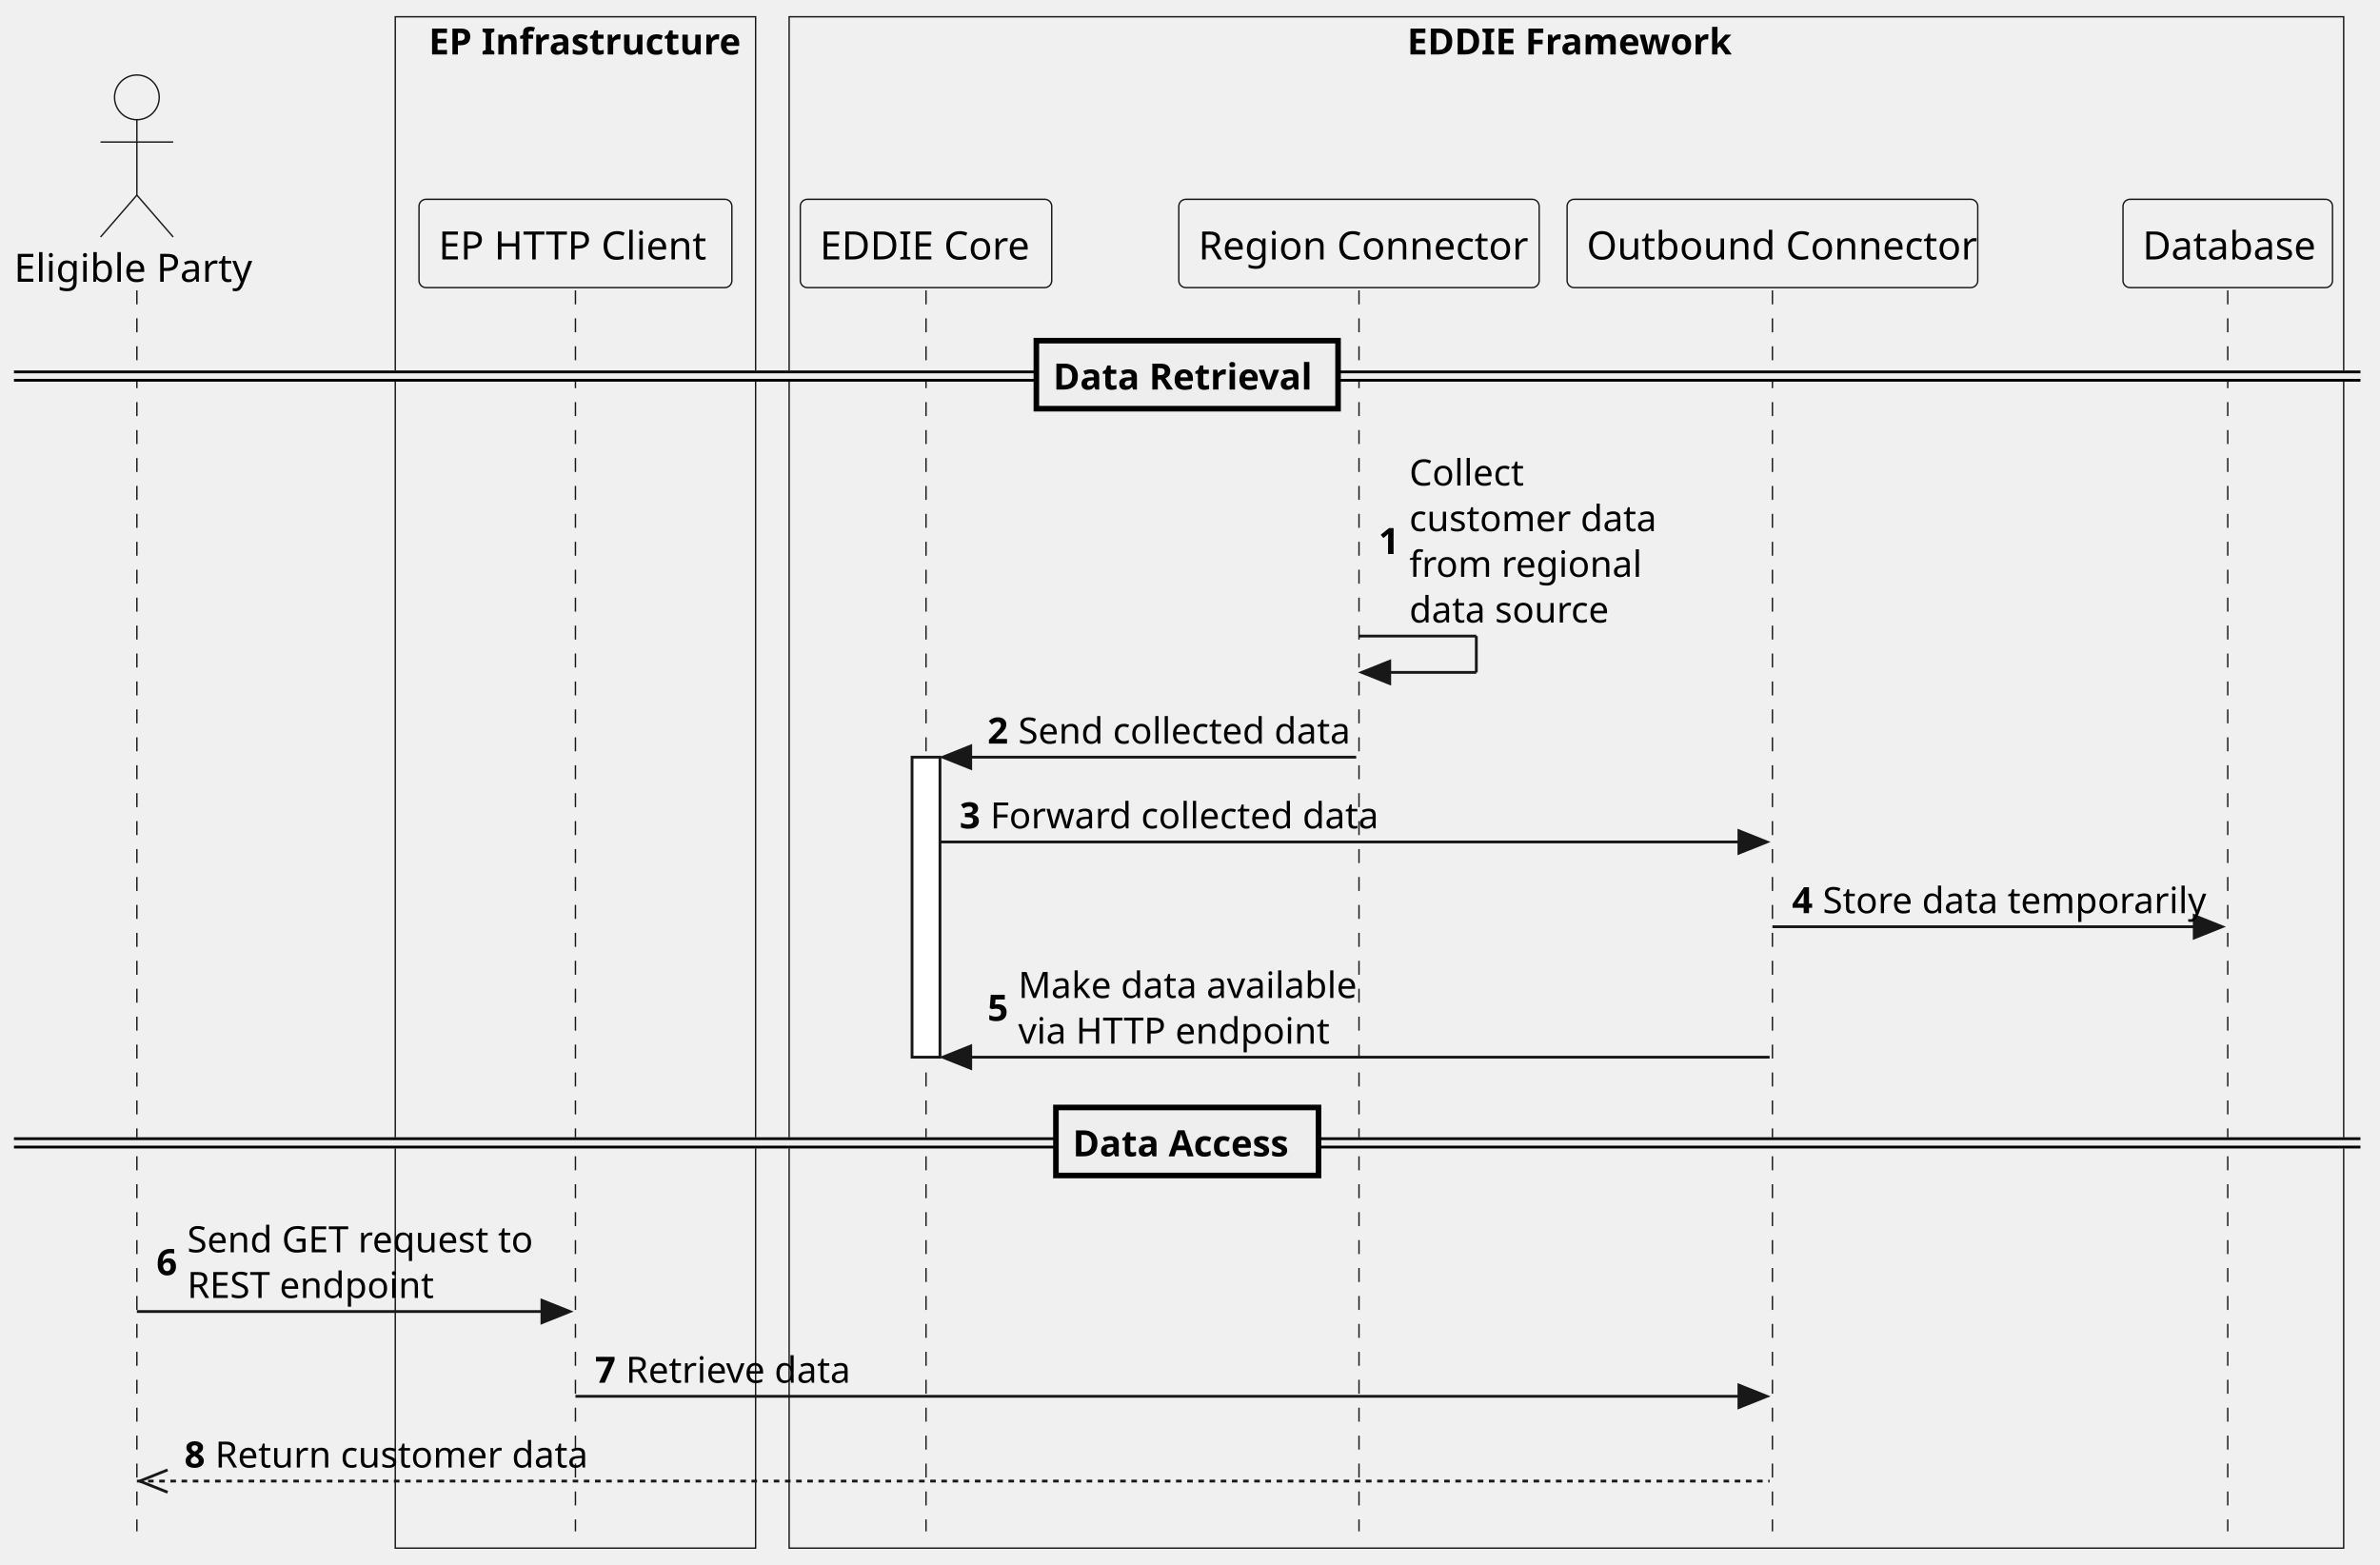
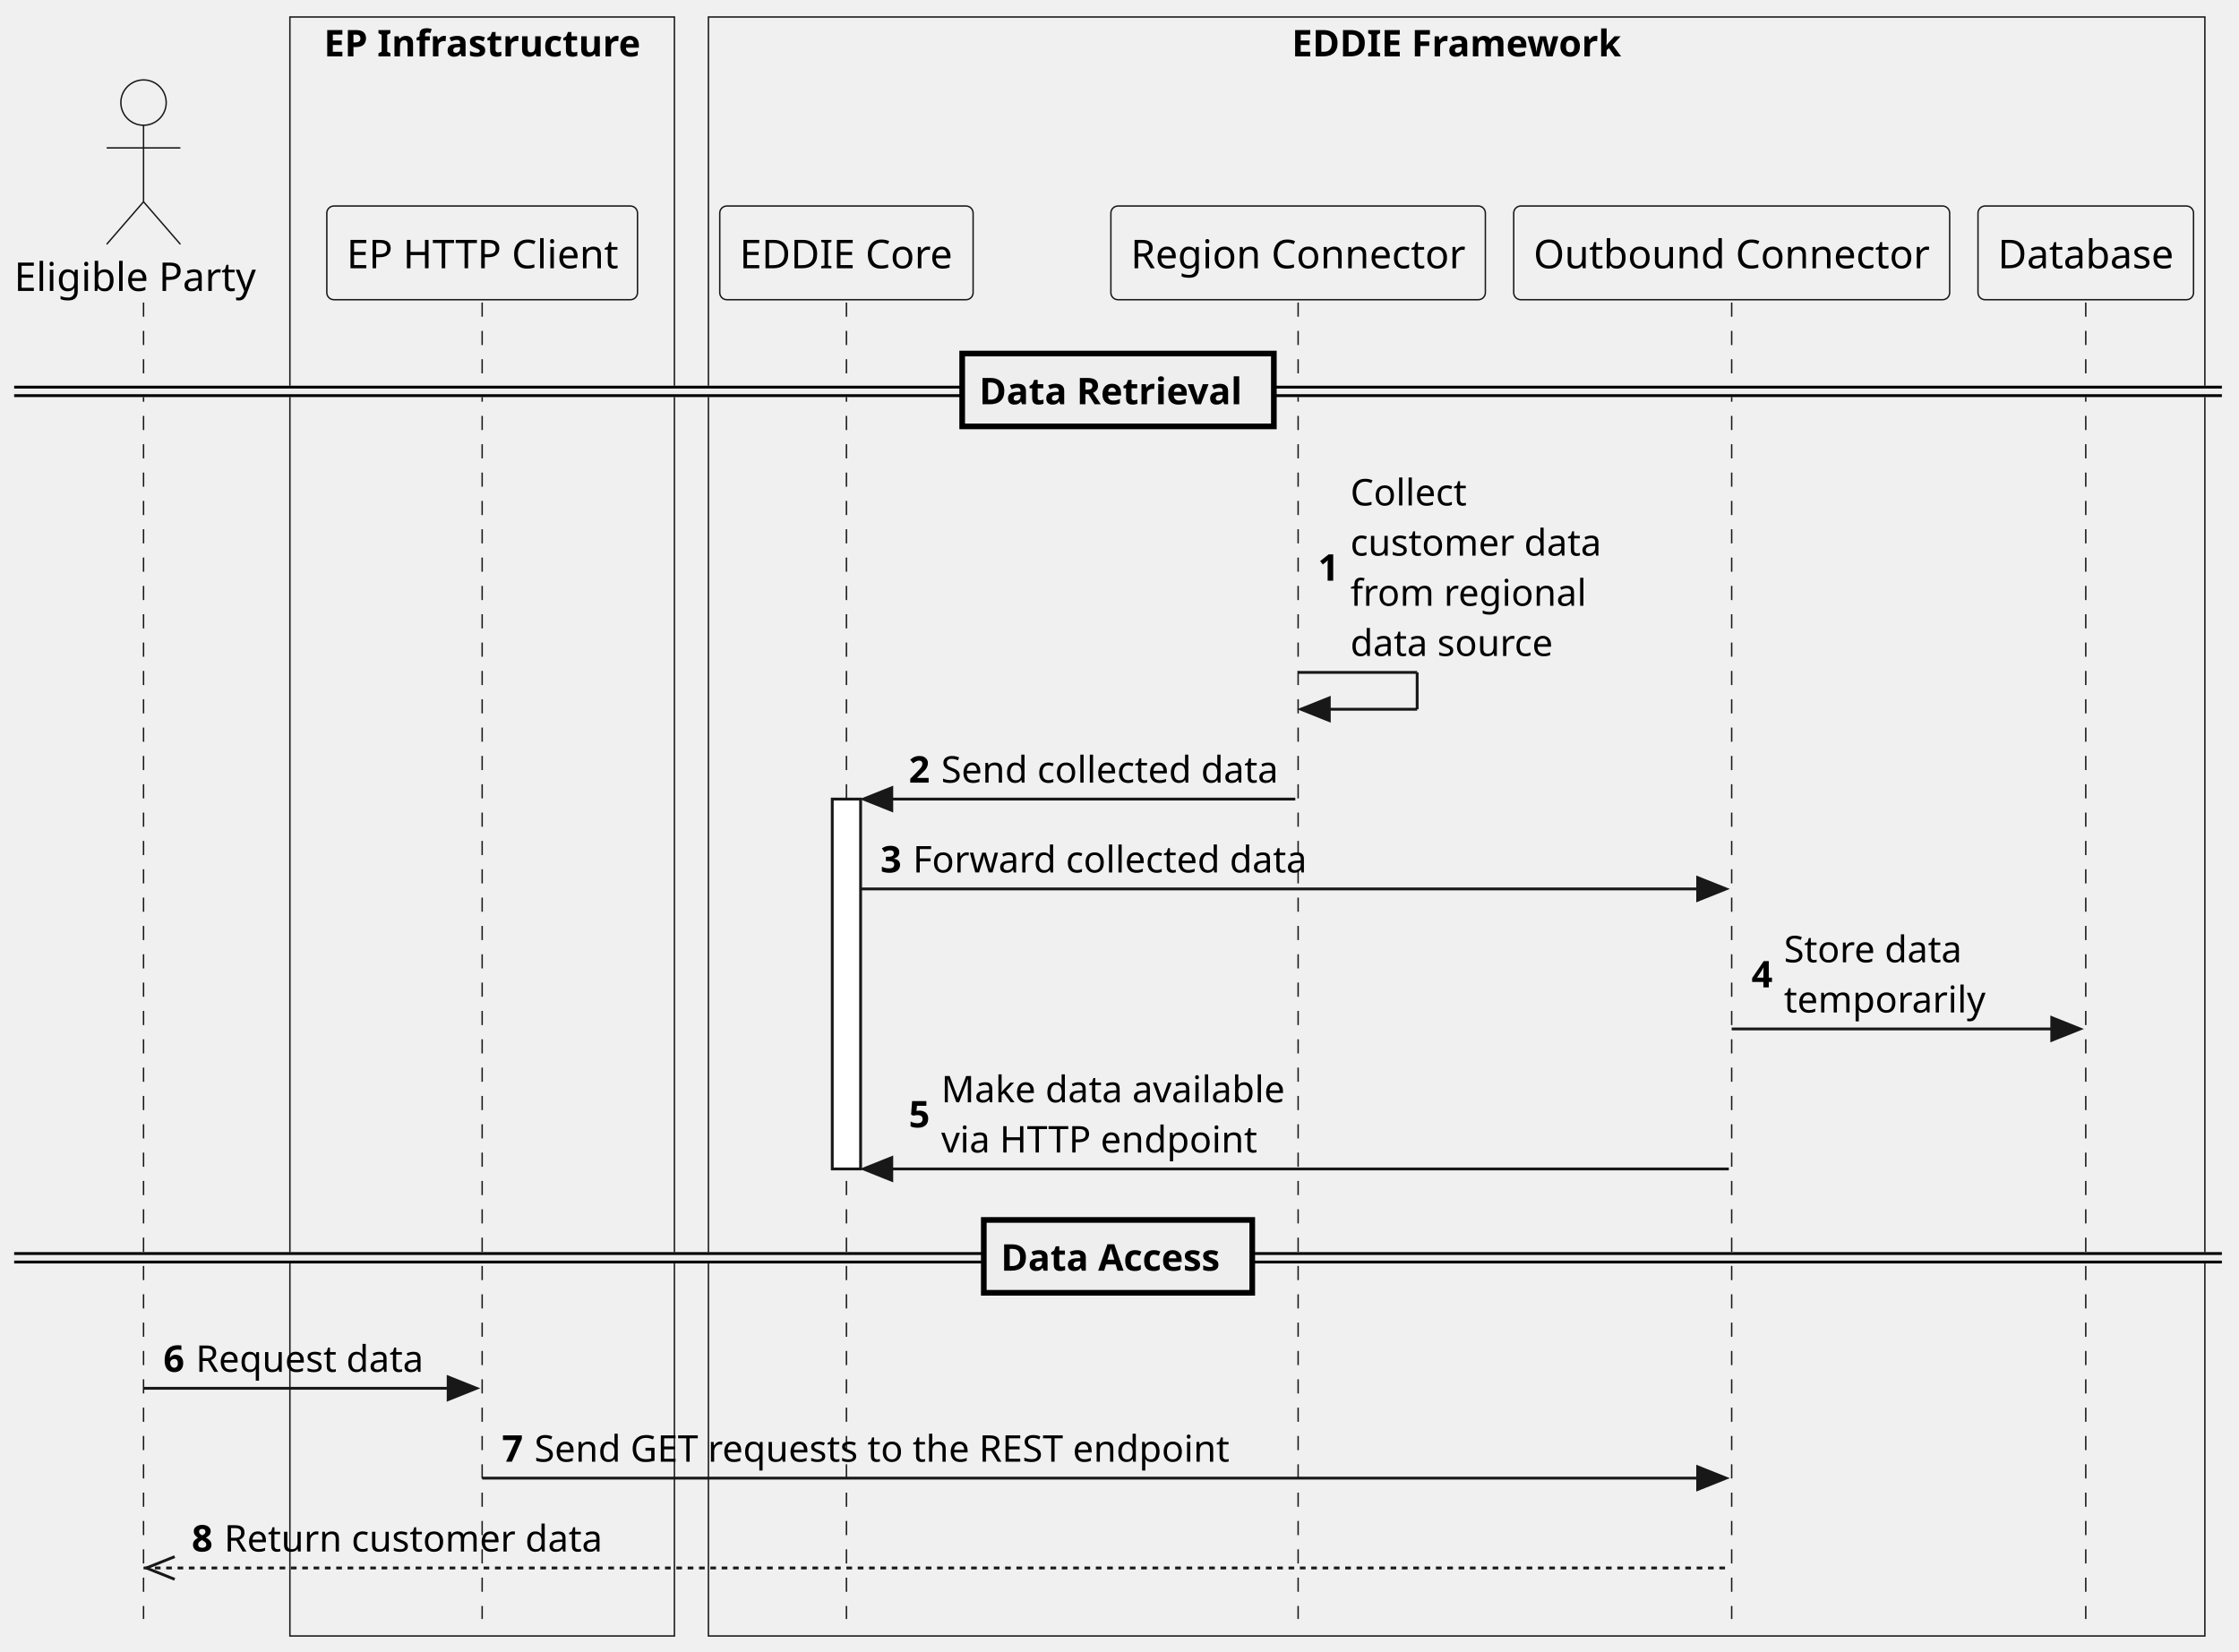
- <svg xmlns="http://www.w3.org/2000/svg" contentStyleType="text/css" height="560px" preserveAspectRatio="none" style="width:852px;height:560px;background:#FFFFFF;" version="1.1" viewBox="0 0 852 560" width="852px" zoomAndPan="magnify">
+ <svg xmlns="http://www.w3.org/2000/svg" contentStyleType="text/css" data-diagram-type="SEQUENCE" height="583px" preserveAspectRatio="none" style="width:790px;height:583px;background:#FFFFFF;" version="1.1" viewBox="0 0 790 583" width="790px" zoomAndPan="magnify">
  <defs />
  <g>
-     <rect fill="none" height="548.234" style="stroke:#181818;stroke-width:0.5;" width="129" x="141.5" y="6" />
-     <text fill="#000000" font-family="sans-serif" font-size="13" font-weight="bold" lengthAdjust="spacing" textLength="105" x="153.5" y="19.495">EP Infrastructure</text>
-     <rect fill="none" height="548.234" style="stroke:#181818;stroke-width:0.5;" width="556.5" x="282.5" y="6" />
-     <text fill="#000000" font-family="sans-serif" font-size="13" font-weight="bold" lengthAdjust="spacing" textLength="114" x="503.75" y="19.495">EDDIE Framework</text>
-     <line style="stroke:#181818;stroke-width:0.5;stroke-dasharray:5.0,5.0;" x1="49" x2="49" y1="103.961" y2="548.234" />
-     <line style="stroke:#181818;stroke-width:0.5;stroke-dasharray:5.0,5.0;" x1="206" x2="206" y1="103.961" y2="548.234" />
-     <line style="stroke:#181818;stroke-width:0.5;stroke-dasharray:5.0,5.0;" x1="331.5" x2="331.5" y1="103.961" y2="548.234" />
-     <rect fill="#FFFFFF" height="107.406" style="stroke:#181818;stroke-width:1.0;" width="10" x="326.5" y="271.07" />
-     <line style="stroke:#181818;stroke-width:0.5;stroke-dasharray:5.0,5.0;" x1="486.5" x2="486.5" y1="103.961" y2="548.234" />
-     <line style="stroke:#181818;stroke-width:0.5;stroke-dasharray:5.0,5.0;" x1="634.5" x2="634.5" y1="103.961" y2="548.234" />
-     <line style="stroke:#181818;stroke-width:0.5;stroke-dasharray:5.0,5.0;" x1="797.5" x2="797.5" y1="103.961" y2="548.234" />
-     <text fill="#000000" font-family="sans-serif" font-size="14" lengthAdjust="spacing" textLength="82" x="5" y="100.885">Eligible Party</text>
-     <ellipse cx="49" cy="34.852" fill="none" rx="8" ry="8" style="stroke:#181818;stroke-width:0.5;" />
-     <path d="M49,42.852 L49,69.852 M36,50.852 L62,50.852 M49,69.852 L36,84.852 M49,69.852 L62,84.852 " fill="none" style="stroke:#181818;stroke-width:0.5;" />
-     <rect fill="none" height="31.609" rx="2.5" ry="2.5" style="stroke:#181818;stroke-width:0.5;" width="112" x="150" y="71.352" />
-     <text fill="#000000" font-family="sans-serif" font-size="14" lengthAdjust="spacing" textLength="98" x="157" y="92.885">EP HTTP Client</text>
-     <rect fill="none" height="31.609" rx="2.5" ry="2.5" style="stroke:#181818;stroke-width:0.5;" width="90" x="286.5" y="71.352" />
-     <text fill="#000000" font-family="sans-serif" font-size="14" lengthAdjust="spacing" textLength="76" x="293.5" y="92.885">EDDIE Core</text>
-     <rect fill="none" height="31.609" rx="2.5" ry="2.5" style="stroke:#181818;stroke-width:0.5;" width="129" x="422" y="71.352" />
-     <text fill="#000000" font-family="sans-serif" font-size="14" lengthAdjust="spacing" textLength="115" x="429" y="92.885">Region Connector</text>
-     <rect fill="none" height="31.609" rx="2.5" ry="2.5" style="stroke:#181818;stroke-width:0.5;" width="147" x="561" y="71.352" />
-     <text fill="#000000" font-family="sans-serif" font-size="14" lengthAdjust="spacing" textLength="133" x="568" y="92.885">Outbound Connector</text>
-     <rect fill="none" height="31.609" rx="2.5" ry="2.5" style="stroke:#181818;stroke-width:0.5;" width="75" x="760" y="71.352" />
-     <text fill="#000000" font-family="sans-serif" font-size="14" lengthAdjust="spacing" textLength="61" x="767" y="92.885">Database</text>
-     <rect fill="#EEEEEE" height="3" style="stroke:#EEEEEE;stroke-width:1.0;" width="840" x="5" y="133.137" />
-     <line style="stroke:#000000;stroke-width:1.0;" x1="5" x2="845" y1="133.137" y2="133.137" />
-     <line style="stroke:#000000;stroke-width:1.0;" x1="5" x2="845" y1="136.137" y2="136.137" />
-     <rect fill="#EEEEEE" height="24.352" style="stroke:#000000;stroke-width:2.0;" width="108" x="371" y="121.961" />
-     <text fill="#000000" font-family="sans-serif" font-size="13" font-weight="bold" lengthAdjust="spacing" textLength="90" x="377" y="139.456">Data Retrieval</text>
-     <line style="stroke:#181818;stroke-width:1.0;" x1="486.5" x2="528.5" y1="227.719" y2="227.719" />
-     <line style="stroke:#181818;stroke-width:1.0;" x1="528.5" x2="528.5" y1="227.719" y2="240.719" />
-     <line style="stroke:#181818;stroke-width:1.0;" x1="487.5" x2="528.5" y1="240.719" y2="240.719" />
-     <polygon fill="#181818" points="497.5,236.719,487.5,240.719,497.5,244.719" style="stroke:#181818;stroke-width:1.0;" />
-     <text fill="#000000" font-family="sans-serif" font-size="13" font-weight="bold" lengthAdjust="spacing" textLength="7" x="493.5" y="198.335">1</text>
-     <text fill="#000000" font-family="sans-serif" font-size="13" lengthAdjust="spacing" textLength="40" x="504.5" y="173.808">Collect</text>
-     <text fill="#000000" font-family="sans-serif" font-size="13" lengthAdjust="spacing" textLength="83" x="504.5" y="190.159">customer data</text>
-     <text fill="#000000" font-family="sans-serif" font-size="13" lengthAdjust="spacing" textLength="74" x="504.5" y="206.511">from regional</text>
-     <text fill="#000000" font-family="sans-serif" font-size="13" lengthAdjust="spacing" textLength="68" x="504.5" y="222.862">data source</text>
-     <polygon fill="#181818" points="347.5,267.07,337.5,271.07,347.5,275.07" style="stroke:#181818;stroke-width:1.0;" />
-     <line style="stroke:#181818;stroke-width:1.0;" x1="341.5" x2="485.5" y1="271.07" y2="271.07" />
-     <text fill="#000000" font-family="sans-serif" font-size="13" font-weight="bold" lengthAdjust="spacing" textLength="7" x="353.5" y="266.214">2</text>
-     <text fill="#000000" font-family="sans-serif" font-size="13" lengthAdjust="spacing" textLength="115" x="364.5" y="266.214">Send collected data</text>
-     <polygon fill="#181818" points="622.5,297.422,632.5,301.422,622.5,305.422" style="stroke:#181818;stroke-width:1.0;" />
-     <line style="stroke:#181818;stroke-width:1.0;" x1="336.5" x2="628.5" y1="301.422" y2="301.422" />
-     <text fill="#000000" font-family="sans-serif" font-size="13" font-weight="bold" lengthAdjust="spacing" textLength="7" x="343.5" y="296.565">3</text>
-     <text fill="#000000" font-family="sans-serif" font-size="13" lengthAdjust="spacing" textLength="131" x="354.5" y="296.565">Forward collected data</text>
-     <polygon fill="#181818" points="785.5,327.773,795.5,331.773,785.5,335.773" style="stroke:#181818;stroke-width:1.0;" />
-     <line style="stroke:#181818;stroke-width:1.0;" x1="634.5" x2="791.5" y1="331.773" y2="331.773" />
-     <text fill="#000000" font-family="sans-serif" font-size="13" font-weight="bold" lengthAdjust="spacing" textLength="7" x="641.5" y="326.917">4</text>
-     <text fill="#000000" font-family="sans-serif" font-size="13" lengthAdjust="spacing" textLength="128" x="652.5" y="326.917">Store data temporarily</text>
-     <polygon fill="#181818" points="347.5,374.477,337.5,378.477,347.5,382.477" style="stroke:#181818;stroke-width:1.0;" />
-     <line style="stroke:#181818;stroke-width:1.0;" x1="341.5" x2="633.5" y1="378.477" y2="378.477" />
-     <text fill="#000000" font-family="sans-serif" font-size="13" font-weight="bold" lengthAdjust="spacing" textLength="7" x="353.5" y="365.444">5</text>
-     <text fill="#000000" font-family="sans-serif" font-size="13" lengthAdjust="spacing" textLength="114" x="364.5" y="357.269">Make data available</text>
-     <text fill="#000000" font-family="sans-serif" font-size="13" lengthAdjust="spacing" textLength="104" x="364.5" y="373.62">via HTTP endpoint</text>
-     <rect fill="#EEEEEE" height="3" style="stroke:#EEEEEE;stroke-width:1.0;" width="840" x="5" y="407.652" />
-     <line style="stroke:#000000;stroke-width:1.0;" x1="5" x2="845" y1="407.652" y2="407.652" />
-     <line style="stroke:#000000;stroke-width:1.0;" x1="5" x2="845" y1="410.652" y2="410.652" />
-     <rect fill="#EEEEEE" height="24.352" style="stroke:#000000;stroke-width:2.0;" width="94" x="378" y="396.477" />
-     <text fill="#000000" font-family="sans-serif" font-size="13" font-weight="bold" lengthAdjust="spacing" textLength="76" x="384" y="413.972">Data Access</text>
-     <polygon fill="#181818" points="194,465.531,204,469.531,194,473.531" style="stroke:#181818;stroke-width:1.0;" />
-     <line style="stroke:#181818;stroke-width:1.0;" x1="49" x2="200" y1="469.531" y2="469.531" />
-     <text fill="#000000" font-family="sans-serif" font-size="13" font-weight="bold" lengthAdjust="spacing" textLength="7" x="56" y="456.499">6</text>
-     <text fill="#000000" font-family="sans-serif" font-size="13" lengthAdjust="spacing" textLength="122" x="67" y="448.323">Send GET request to</text>
-     <text fill="#000000" font-family="sans-serif" font-size="13" lengthAdjust="spacing" textLength="87" x="67" y="464.675">REST endpoint</text>
-     <polygon fill="#181818" points="622.5,495.883,632.5,499.883,622.5,503.883" style="stroke:#181818;stroke-width:1.0;" />
-     <line style="stroke:#181818;stroke-width:1.0;" x1="206" x2="628.5" y1="499.883" y2="499.883" />
-     <text fill="#000000" font-family="sans-serif" font-size="13" font-weight="bold" lengthAdjust="spacing" textLength="7" x="213" y="495.026">7</text>
-     <text fill="#000000" font-family="sans-serif" font-size="13" lengthAdjust="spacing" textLength="75" x="224" y="495.026">Retrieve data</text>
-     <line style="stroke:#181818;stroke-width:1.0;" x1="50" x2="60" y1="530.234" y2="526.234" />
-     <line style="stroke:#181818;stroke-width:1.0;" x1="50" x2="60" y1="530.234" y2="534.234" />
-     <line style="stroke:#181818;stroke-width:1.0;stroke-dasharray:2.0,2.0;" x1="49" x2="633.5" y1="530.234" y2="530.234" />
-     <text fill="#000000" font-family="sans-serif" font-size="13" font-weight="bold" lengthAdjust="spacing" textLength="7" x="66" y="525.378">8</text>
-     <text fill="#000000" font-family="sans-serif" font-size="13" lengthAdjust="spacing" textLength="125" x="77" y="525.378">Return customer data</text>
+     <rect fill="none" height="571.364" style="stroke:#181818;stroke-width:0.5;" width="135.67" x="102.288" y="6" />
+     <text fill="#000000" font-family="sans-serif" font-size="13" font-weight="bold" lengthAdjust="spacing" textLength="111.67" x="114.288" y="19.897">EP Infrastructure</text>
+     <rect fill="none" height="571.364" style="stroke:#181818;stroke-width:0.5;" width="527.999" x="249.958" y="6" />
+     <text fill="#000000" font-family="sans-serif" font-size="13" font-weight="bold" lengthAdjust="spacing" textLength="116.324" x="455.795" y="19.897">EDDIE Framework</text>
+     <g>
+       <rect fill="#000000" fill-opacity="0" height="464.59" width="8" x="47.144" y="106.774" />
+       <line style="stroke:#181818;stroke-width:0.5;stroke-dasharray:5,5;" x1="50.644" x2="50.644" y1="106.774" y2="571.364" />
+     </g>
+     <g>
+       <rect fill="#000000" fill-opacity="0" height="464.59" width="8" x="166.623" y="106.774" />
+       <line style="stroke:#181818;stroke-width:0.5;stroke-dasharray:5,5;" x1="170.123" x2="170.123" y1="106.774" y2="571.364" />
+     </g>
+     <g>
+       <rect fill="#000000" fill-opacity="0" height="464.59" width="8" x="295.153" y="106.774" />
+       <line style="stroke:#181818;stroke-width:0.5;stroke-dasharray:5,5;" x1="298.653" x2="298.653" y1="106.774" y2="571.364" />
+     </g>
+     <g>
+       <rect fill="#FFFFFF" height="130.53" style="stroke:#181818;stroke-width:1;" width="10" x="293.653" y="282.01" />
+     </g>
+     <g>
+       <rect fill="#000000" fill-opacity="0" height="464.59" width="8" x="454.526" y="106.774" />
+       <line style="stroke:#181818;stroke-width:0.5;stroke-dasharray:5,5;" x1="458.026" x2="458.026" y1="106.774" y2="571.364" />
+     </g>
+     <g>
+       <rect fill="#000000" fill-opacity="0" height="464.59" width="8" x="607.5" y="106.774" />
+       <line style="stroke:#181818;stroke-width:0.5;stroke-dasharray:5,5;" x1="611" x2="611" y1="106.774" y2="571.364" />
+     </g>
+     <g>
+       <rect fill="#000000" fill-opacity="0" height="464.59" width="8" x="732.433" y="106.774" />
+       <line style="stroke:#181818;stroke-width:0.5;stroke-dasharray:5,5;" x1="735.933" x2="735.933" y1="106.774" y2="571.364" />
+     </g>
+     <text fill="#000000" font-family="sans-serif" font-size="14" lengthAdjust="spacing" textLength="85.288" x="5" y="102.672">Eligible Party</text>
+     <ellipse cx="50.644" cy="36.206" fill="none" rx="8" ry="8" style="stroke:#181818;stroke-width:0.5;" />
+     <path d="M50.644,44.206 L50.644,71.206 M37.644,52.206 L63.644,52.206 M50.644,71.206 L37.644,86.206 M50.644,71.206 L63.644,86.206" fill="none" style="stroke:#181818;stroke-width:0.5;" />
+     <rect fill="none" height="33.068" rx="2.5" ry="2.5" style="stroke:#181818;stroke-width:0.5;" width="109.62" x="115.313" y="72.706" />
+     <text fill="#000000" font-family="sans-serif" font-size="14" lengthAdjust="spacing" textLength="95.62" x="122.313" y="94.672">EP HTTP Client</text>
+     <rect fill="none" height="33.068" rx="2.5" ry="2.5" style="stroke:#181818;stroke-width:0.5;" width="89.39" x="253.958" y="72.706" />
+     <text fill="#000000" font-family="sans-serif" font-size="14" lengthAdjust="spacing" textLength="75.39" x="260.958" y="94.672">EDDIE Core</text>
+     <rect fill="none" height="33.068" rx="2.5" ry="2.5" style="stroke:#181818;stroke-width:0.5;" width="132.131" x="391.96" y="72.706" />
+     <text fill="#000000" font-family="sans-serif" font-size="14" lengthAdjust="spacing" textLength="118.132" x="398.96" y="94.672">Region Connector</text>
+     <rect fill="none" height="33.068" rx="2.5" ry="2.5" style="stroke:#181818;stroke-width:0.5;" width="153.817" x="534.091" y="72.706" />
+     <text fill="#000000" font-family="sans-serif" font-size="14" lengthAdjust="spacing" textLength="139.817" x="541.091" y="94.672">Outbound Connector</text>
+     <rect fill="none" height="33.068" rx="2.5" ry="2.5" style="stroke:#181818;stroke-width:0.5;" width="76.048" x="697.909" y="72.706" />
+     <text fill="#000000" font-family="sans-serif" font-size="14" lengthAdjust="spacing" textLength="62.048" x="704.909" y="94.672">Database</text>
+     <rect fill="#EEEEEE" height="3" style="stroke:#EEEEEE;stroke-width:1;" width="778.957" x="5" y="136.627" />
+     <line style="stroke:#000000;stroke-width:1;" x1="5" x2="783.957" y1="136.627" y2="136.627" />
+     <line style="stroke:#000000;stroke-width:1;" x1="5" x2="783.957" y1="139.627" y2="139.627" />
+     <rect fill="#EEEEEE" height="25.706" style="stroke:#000000;stroke-width:2;" width="109.966" x="339.495" y="124.774" />
+     <text fill="#000000" font-family="sans-serif" font-size="13" font-weight="bold" lengthAdjust="spacing" textLength="92.586" x="345.495" y="142.671">Data Retrieval</text>
+     <line style="stroke:#181818;stroke-width:1;" x1="458.026" x2="500.026" y1="237.304" y2="237.304" />
+     <line style="stroke:#181818;stroke-width:1;" x1="500.026" x2="500.026" y1="237.304" y2="250.304" />
+     <line style="stroke:#181818;stroke-width:1;" x1="459.026" x2="500.026" y1="250.304" y2="250.304" />
+     <polygon fill="#181818" points="469.026,246.304,459.026,250.304,469.026,254.304" style="stroke:#181818;stroke-width:1;" />
+     <text fill="#000000" font-family="sans-serif" font-size="13" font-weight="bold" lengthAdjust="spacing" textLength="7.436" x="465.026" y="204.936">1</text>
+     <text fill="#000000" font-family="sans-serif" font-size="13" lengthAdjust="spacing" textLength="41.054" x="476.462" y="178.377">Collect</text>
+     <text fill="#000000" font-family="sans-serif" font-size="13" lengthAdjust="spacing" textLength="88.569" x="476.462" y="196.083">customer data</text>
+     <text fill="#000000" font-family="sans-serif" font-size="13" lengthAdjust="spacing" textLength="83.837" x="476.462" y="213.789">from regional</text>
+     <text fill="#000000" font-family="sans-serif" font-size="13" lengthAdjust="spacing" textLength="71.721" x="476.462" y="231.495">data source</text>
+     <polygon fill="#181818" points="314.653,278.01,304.653,282.01,314.653,286.01" style="stroke:#181818;stroke-width:1;" />
+     <line style="stroke:#181818;stroke-width:1;" x1="308.653" x2="457.026" y1="282.01" y2="282.01" />
+     <text fill="#000000" font-family="sans-serif" font-size="13" font-weight="bold" lengthAdjust="spacing" textLength="7.436" x="320.653" y="276.201">2</text>
+     <text fill="#000000" font-family="sans-serif" font-size="13" lengthAdjust="spacing" textLength="118.937" x="332.089" y="276.201">Send collected data</text>
+     <polygon fill="#181818" points="599,309.716,609,313.716,599,317.716" style="stroke:#181818;stroke-width:1;" />
+     <line style="stroke:#181818;stroke-width:1;" x1="303.653" x2="605" y1="313.716" y2="313.716" />
+     <text fill="#000000" font-family="sans-serif" font-size="13" font-weight="bold" lengthAdjust="spacing" textLength="7.436" x="310.653" y="307.907">3</text>
+     <text fill="#000000" font-family="sans-serif" font-size="13" lengthAdjust="spacing" textLength="139.295" x="322.089" y="307.907">Forward collected data</text>
+     <polygon fill="#181818" points="723.933,359.128,733.933,363.128,723.933,367.128" style="stroke:#181818;stroke-width:1;" />
+     <line style="stroke:#181818;stroke-width:1;" x1="611" x2="729.933" y1="363.128" y2="363.128" />
+     <text fill="#000000" font-family="sans-serif" font-size="13" font-weight="bold" lengthAdjust="spacing" textLength="7.436" x="618" y="348.466">4</text>
+     <text fill="#000000" font-family="sans-serif" font-size="13" lengthAdjust="spacing" textLength="63.05" x="629.436" y="339.613">Store data</text>
+     <text fill="#000000" font-family="sans-serif" font-size="13" lengthAdjust="spacing" textLength="71.409" x="629.436" y="357.319">temporarily</text>
+     <polygon fill="#181818" points="314.653,408.54,304.653,412.54,314.653,416.54" style="stroke:#181818;stroke-width:1;" />
+     <line style="stroke:#181818;stroke-width:1;" x1="308.653" x2="610" y1="412.54" y2="412.54" />
+     <text fill="#000000" font-family="sans-serif" font-size="13" font-weight="bold" lengthAdjust="spacing" textLength="7.436" x="320.653" y="397.878">5</text>
+     <text fill="#000000" font-family="sans-serif" font-size="13" lengthAdjust="spacing" textLength="121.264" x="332.089" y="389.025">Make data available</text>
+     <text fill="#000000" font-family="sans-serif" font-size="13" lengthAdjust="spacing" textLength="111.267" x="332.089" y="406.731">via HTTP endpoint</text>
+     <rect fill="#EEEEEE" height="3" style="stroke:#EEEEEE;stroke-width:1;" width="778.957" x="5" y="442.393" />
+     <line style="stroke:#000000;stroke-width:1;" x1="5" x2="783.957" y1="442.393" y2="442.393" />
+     <line style="stroke:#000000;stroke-width:1;" x1="5" x2="783.957" y1="445.393" y2="445.393" />
+     <rect fill="#EEEEEE" height="25.706" style="stroke:#000000;stroke-width:2;" width="94.717" x="347.12" y="430.54" />
+     <text fill="#000000" font-family="sans-serif" font-size="13" font-weight="bold" lengthAdjust="spacing" textLength="77.337" x="353.12" y="448.437">Data Access</text>
+     <polygon fill="#181818" points="158.123,485.952,168.123,489.952,158.123,493.952" style="stroke:#181818;stroke-width:1;" />
+     <line style="stroke:#181818;stroke-width:1;" x1="50.644" x2="164.123" y1="489.952" y2="489.952" />
+     <text fill="#000000" font-family="sans-serif" font-size="13" font-weight="bold" lengthAdjust="spacing" textLength="7.436" x="57.644" y="484.143">6</text>
+     <text fill="#000000" font-family="sans-serif" font-size="13" lengthAdjust="spacing" textLength="80.353" x="69.08" y="484.143">Request data</text>
+     <polygon fill="#181818" points="599,517.658,609,521.658,599,525.658" style="stroke:#181818;stroke-width:1;" />
+     <line style="stroke:#181818;stroke-width:1;" x1="170.123" x2="605" y1="521.658" y2="521.658" />
+     <text fill="#000000" font-family="sans-serif" font-size="13" font-weight="bold" lengthAdjust="spacing" textLength="7.436" x="177.123" y="515.849">7</text>
+     <text fill="#000000" font-family="sans-serif" font-size="13" lengthAdjust="spacing" textLength="245.505" x="188.559" y="515.849">Send GET requests to the REST endpoint</text>
+     <line style="stroke:#181818;stroke-width:1;" x1="51.644" x2="61.644" y1="553.364" y2="549.364" />
+     <line style="stroke:#181818;stroke-width:1;" x1="51.644" x2="61.644" y1="553.364" y2="557.364" />
+     <line style="stroke:#181818;stroke-width:1;stroke-dasharray:2,2;" x1="50.644" x2="610" y1="553.364" y2="553.364" />
+     <text fill="#000000" font-family="sans-serif" font-size="13" font-weight="bold" lengthAdjust="spacing" textLength="7.436" x="67.644" y="547.555">8</text>
+     <text fill="#000000" font-family="sans-serif" font-size="13" lengthAdjust="spacing" textLength="133.497" x="79.08" y="547.555">Return customer data</text>
  </g>
</svg>
